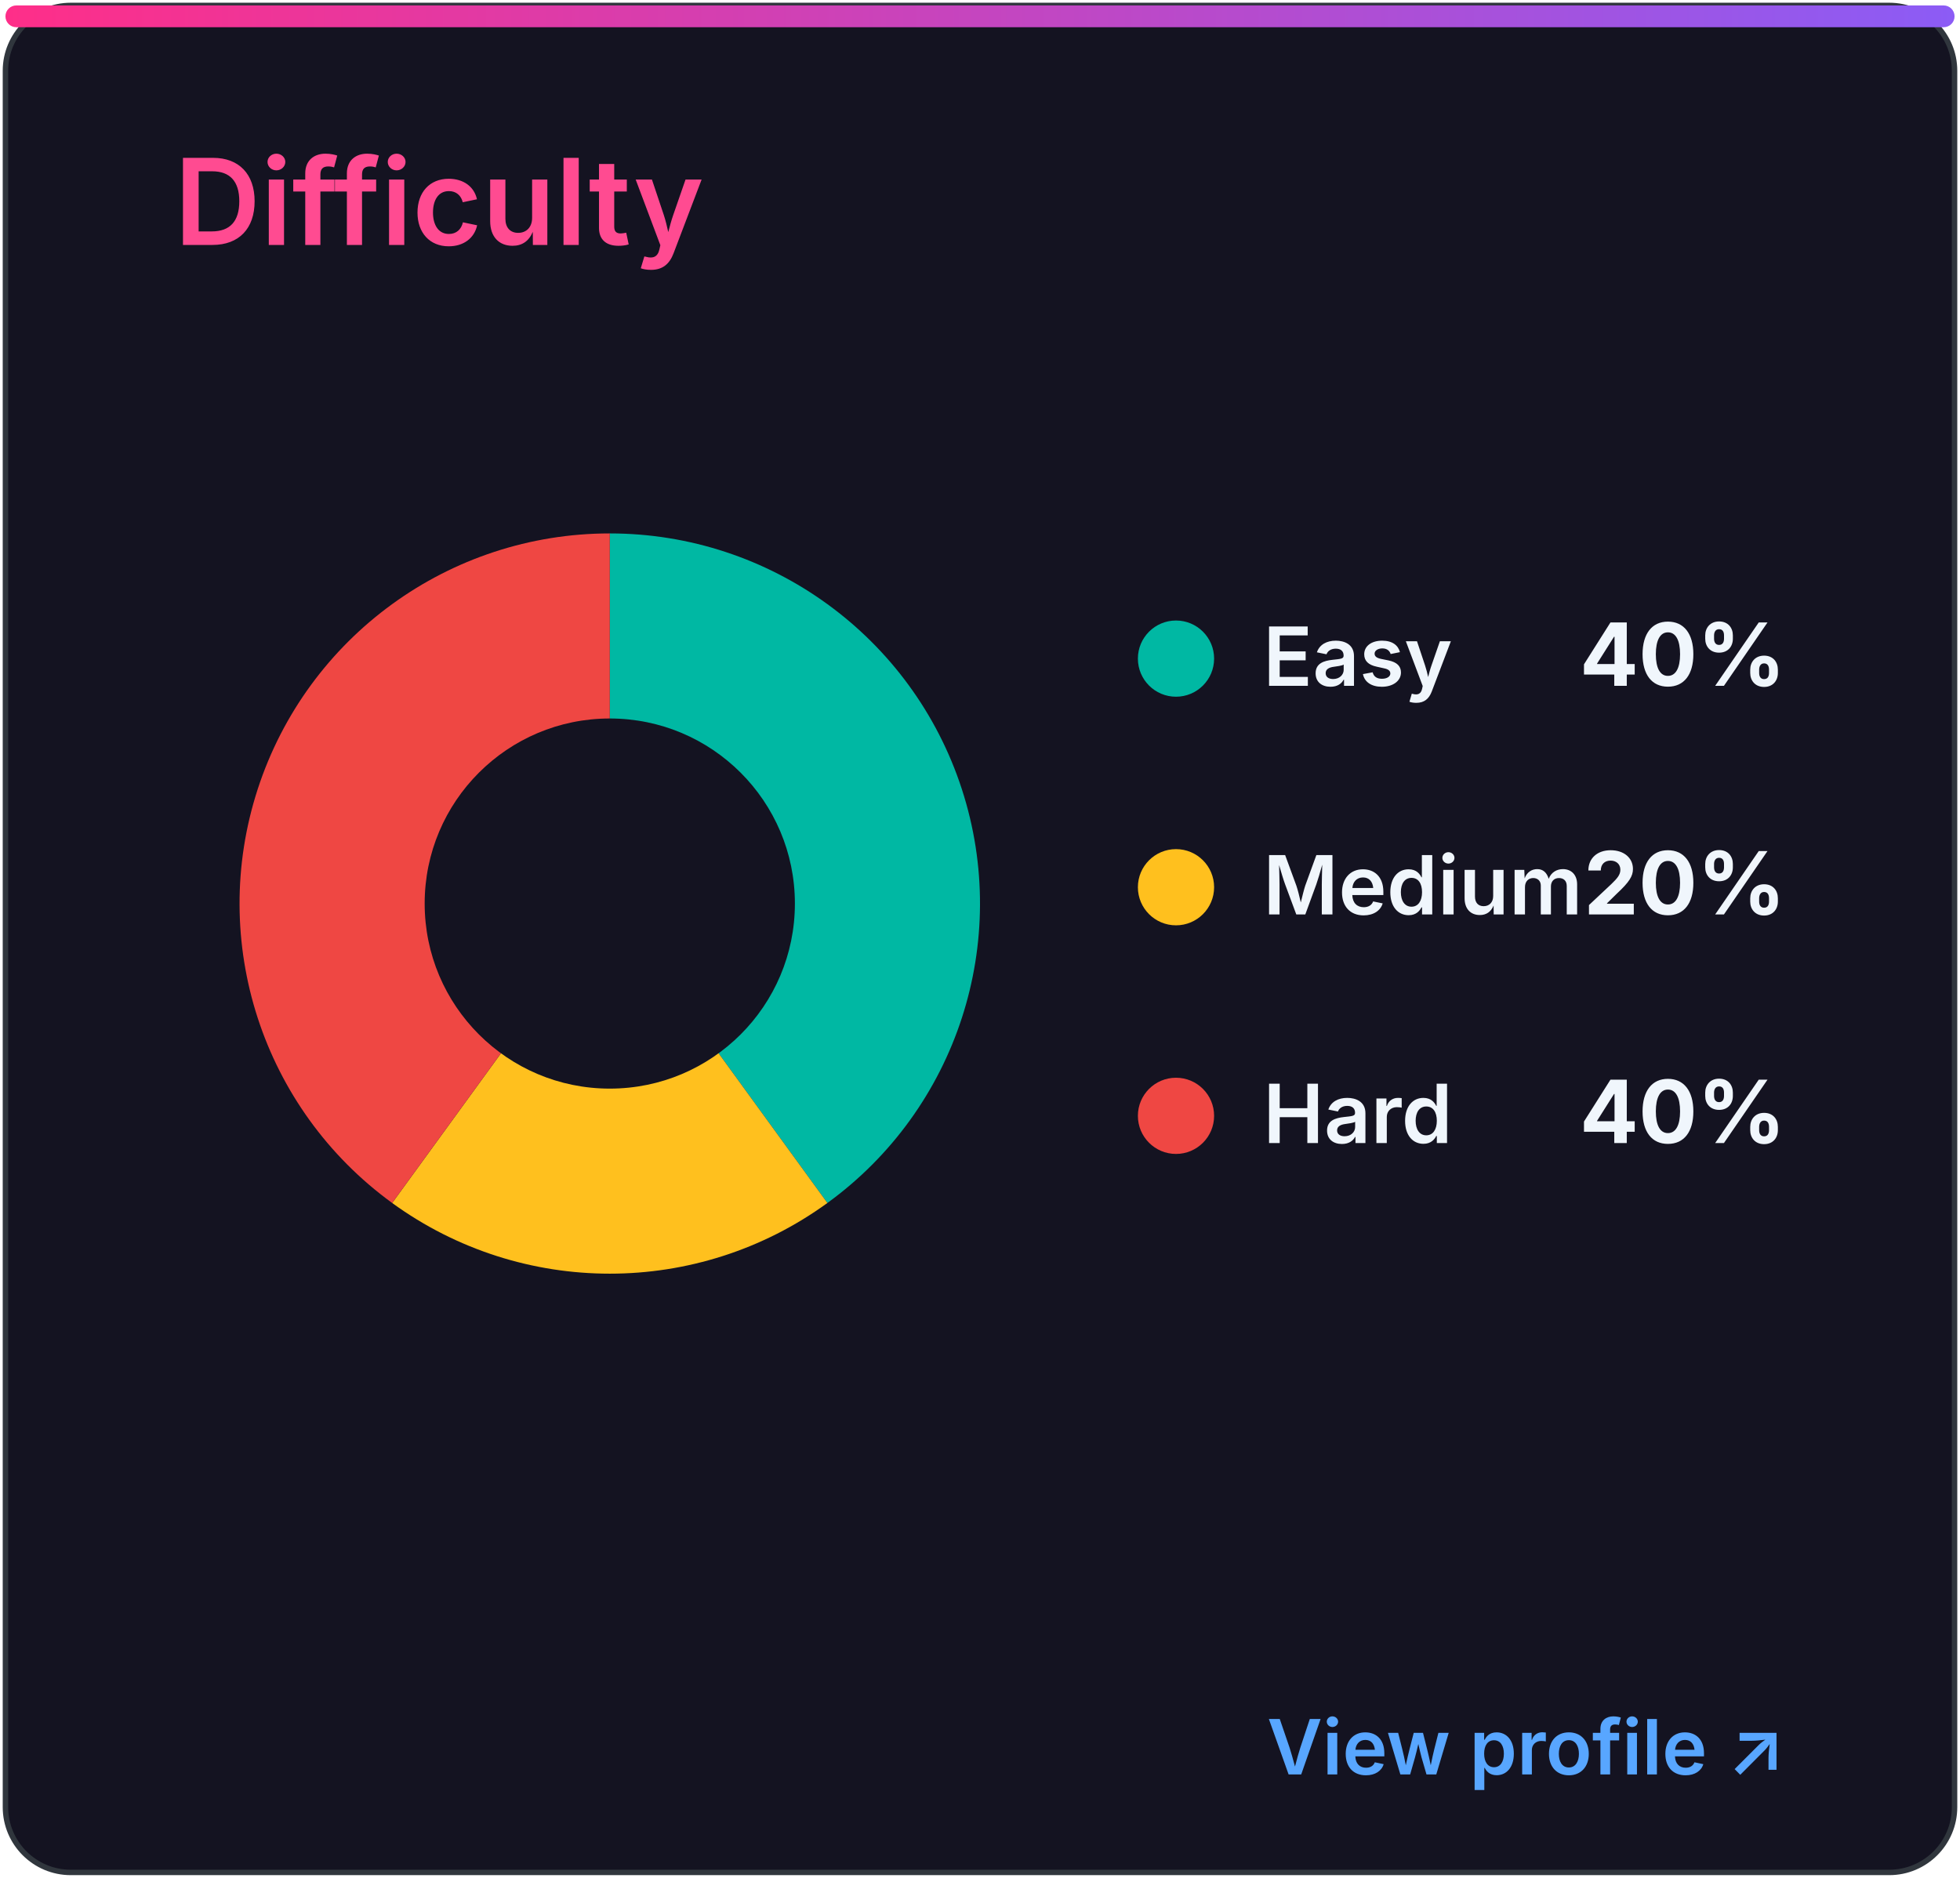
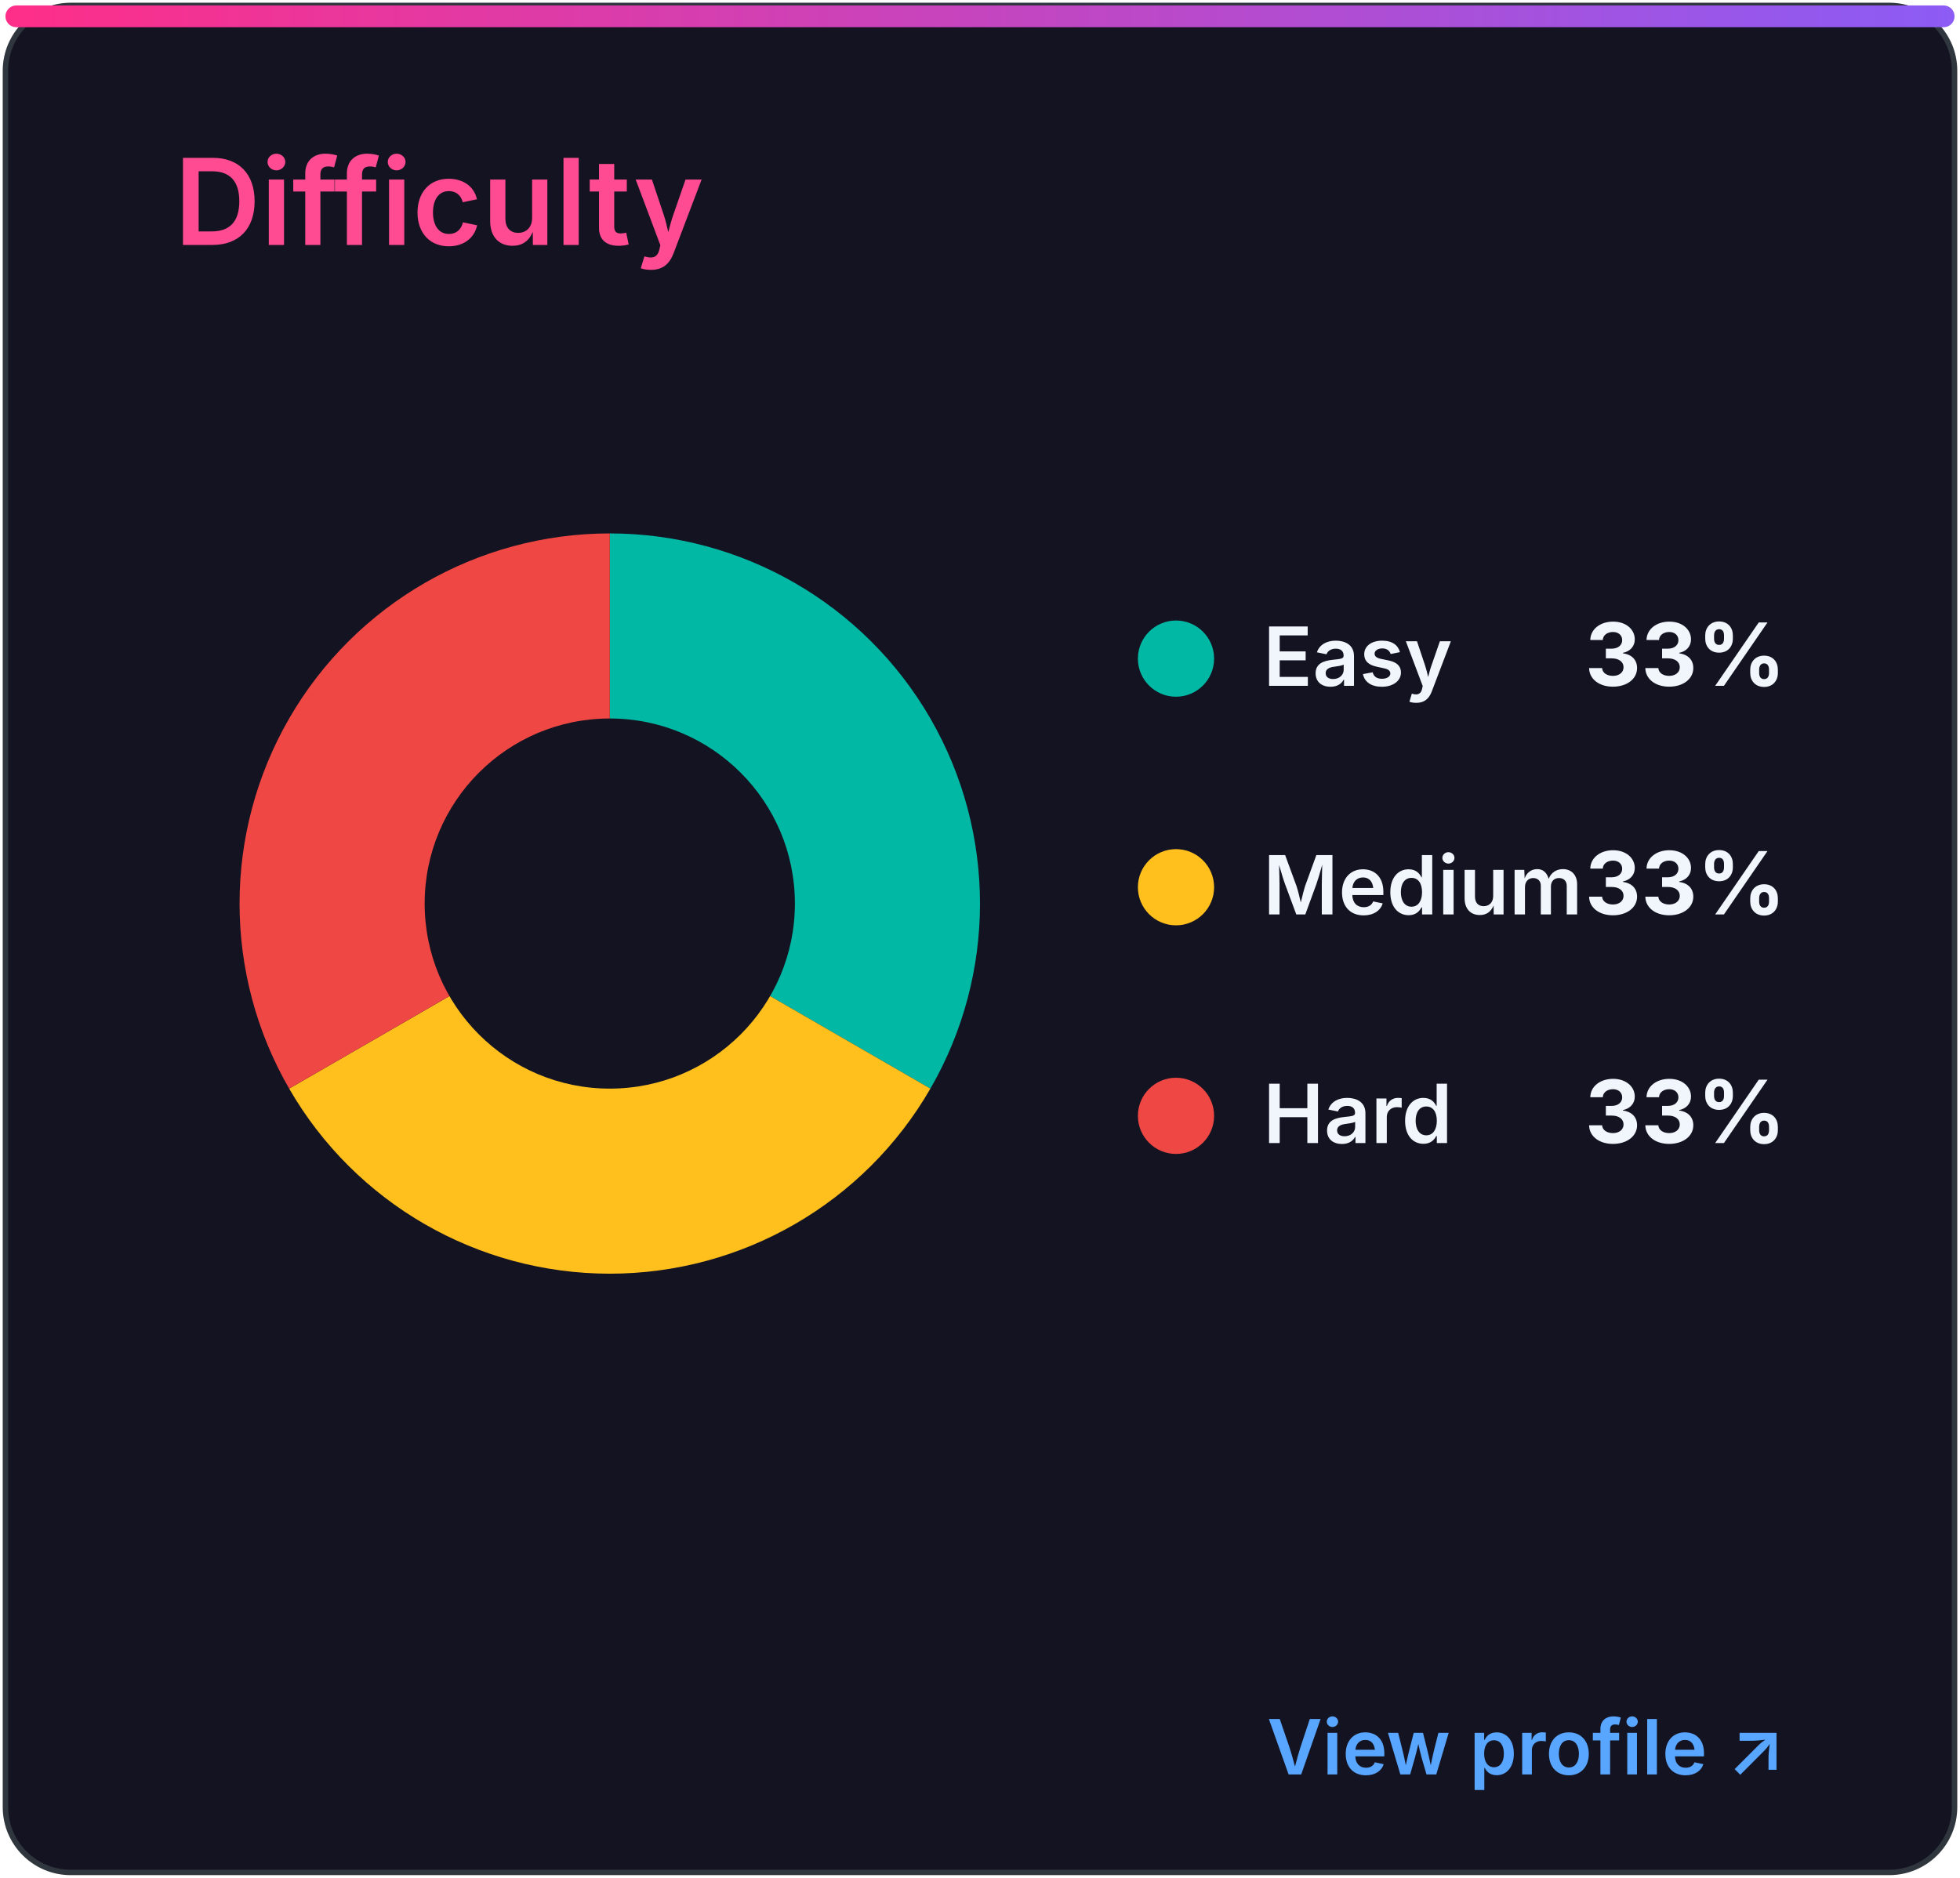
<svg xmlns="http://www.w3.org/2000/svg" width="360" height="345" viewBox="0 0 360 345" role="img" aria-labelledby="title desc">
  <defs>
    <linearGradient id="accent" x1="0" x2="1">
      <stop stop-color="#ff2e88" />
      <stop offset="1" stop-color="#8b5cf6" />
    </linearGradient>
    <clipPath id="bar">
      <rect x="32" y="82" width="296" height="8" rx="4" />
    </clipPath>
    <style>
.heading{font:600 22px -apple-system,BlinkMacSystemFont,'Segoe UI',sans-serif;fill:#ff4b91}
.eyebrow{font:600 10px -apple-system,BlinkMacSystemFont,'Segoe UI',sans-serif;letter-spacing:1.2px;fill:#8b949e}
.total{font:700 52px -apple-system,BlinkMacSystemFont,'Segoe UI',sans-serif;fill:#f0f6fc}
.metric{font:600 15px -apple-system,BlinkMacSystemFont,'Segoe UI',sans-serif;fill:#f0f6fc}
.count{font:700 16px -apple-system,BlinkMacSystemFont,'Segoe UI',sans-serif;fill:#f0f6fc}
.muted{font:500 13px -apple-system,BlinkMacSystemFont,'Segoe UI',sans-serif;fill:#8b949e}
.language{font:700 31px -apple-system,BlinkMacSystemFont,'Segoe UI',sans-serif;fill:#f0f6fc}
.link{font:600 14px -apple-system,BlinkMacSystemFont,'Segoe UI',sans-serif;fill:#58a6ff}
</style>
  </defs>
  <rect x="1" y="1" width="358" height="343" rx="12" fill="#141321" stroke="#30363d" />
  <rect x="1" y="1" width="358" height="4" rx="2" fill="url(#accent)" />
  <text x="32" y="45" class="heading">Difficulty</text>
-   <path d="M 112 166 L 112.00 98.00 A 68 68 0 0 1 151.97 221.01 Z" fill="#00b8a3" />
-   <path d="M 112 166 L 151.97 221.01 A 68 68 0 0 1 72.03 221.01 Z" fill="#ffc01e" />
-   <path d="M 112 166 L 72.03 221.01 A 68 68 0 0 1 112.00 98.00 Z" fill="#ef4743" />
+   <path d="M 112 166 L 112.00 98.00 A 68 68 0 0 1 170.89 200.00 Z" fill="#00b8a3" />
+   <path d="M 112 166 L 170.89 200.00 A 68 68 0 0 1 53.11 200.00 Z" fill="#ffc01e" />
+   <path d="M 112 166 L 53.11 200.00 A 68 68 0 0 1 112.00 98.00 Z" fill="#ef4743" />
  <circle cx="112" cy="166" r="34" fill="#141321" />
  <circle cx="216" cy="121" r="7" fill="#00b8a3" />
  <text x="232" y="126" class="metric">Easy</text>
-   <text x="328" y="126" class="count" text-anchor="end">40%</text>
+   <text x="328" y="126" class="count" text-anchor="end">33%</text>
  <circle cx="216" cy="163" r="7" fill="#ffc01e" />
  <text x="232" y="168" class="metric">Medium</text>
-   <text x="328" y="168" class="count" text-anchor="end">20%</text>
+   <text x="328" y="168" class="count" text-anchor="end">33%</text>
  <circle cx="216" cy="205" r="7" fill="#ef4743" />
  <text x="232" y="210" class="metric">Hard</text>
-   <text x="328" y="210" class="count" text-anchor="end">40%</text>
+   <text x="328" y="210" class="count" text-anchor="end">33%</text>
  <text x="328" y="326" class="link" text-anchor="end">View profile ↗</text>
</svg>
